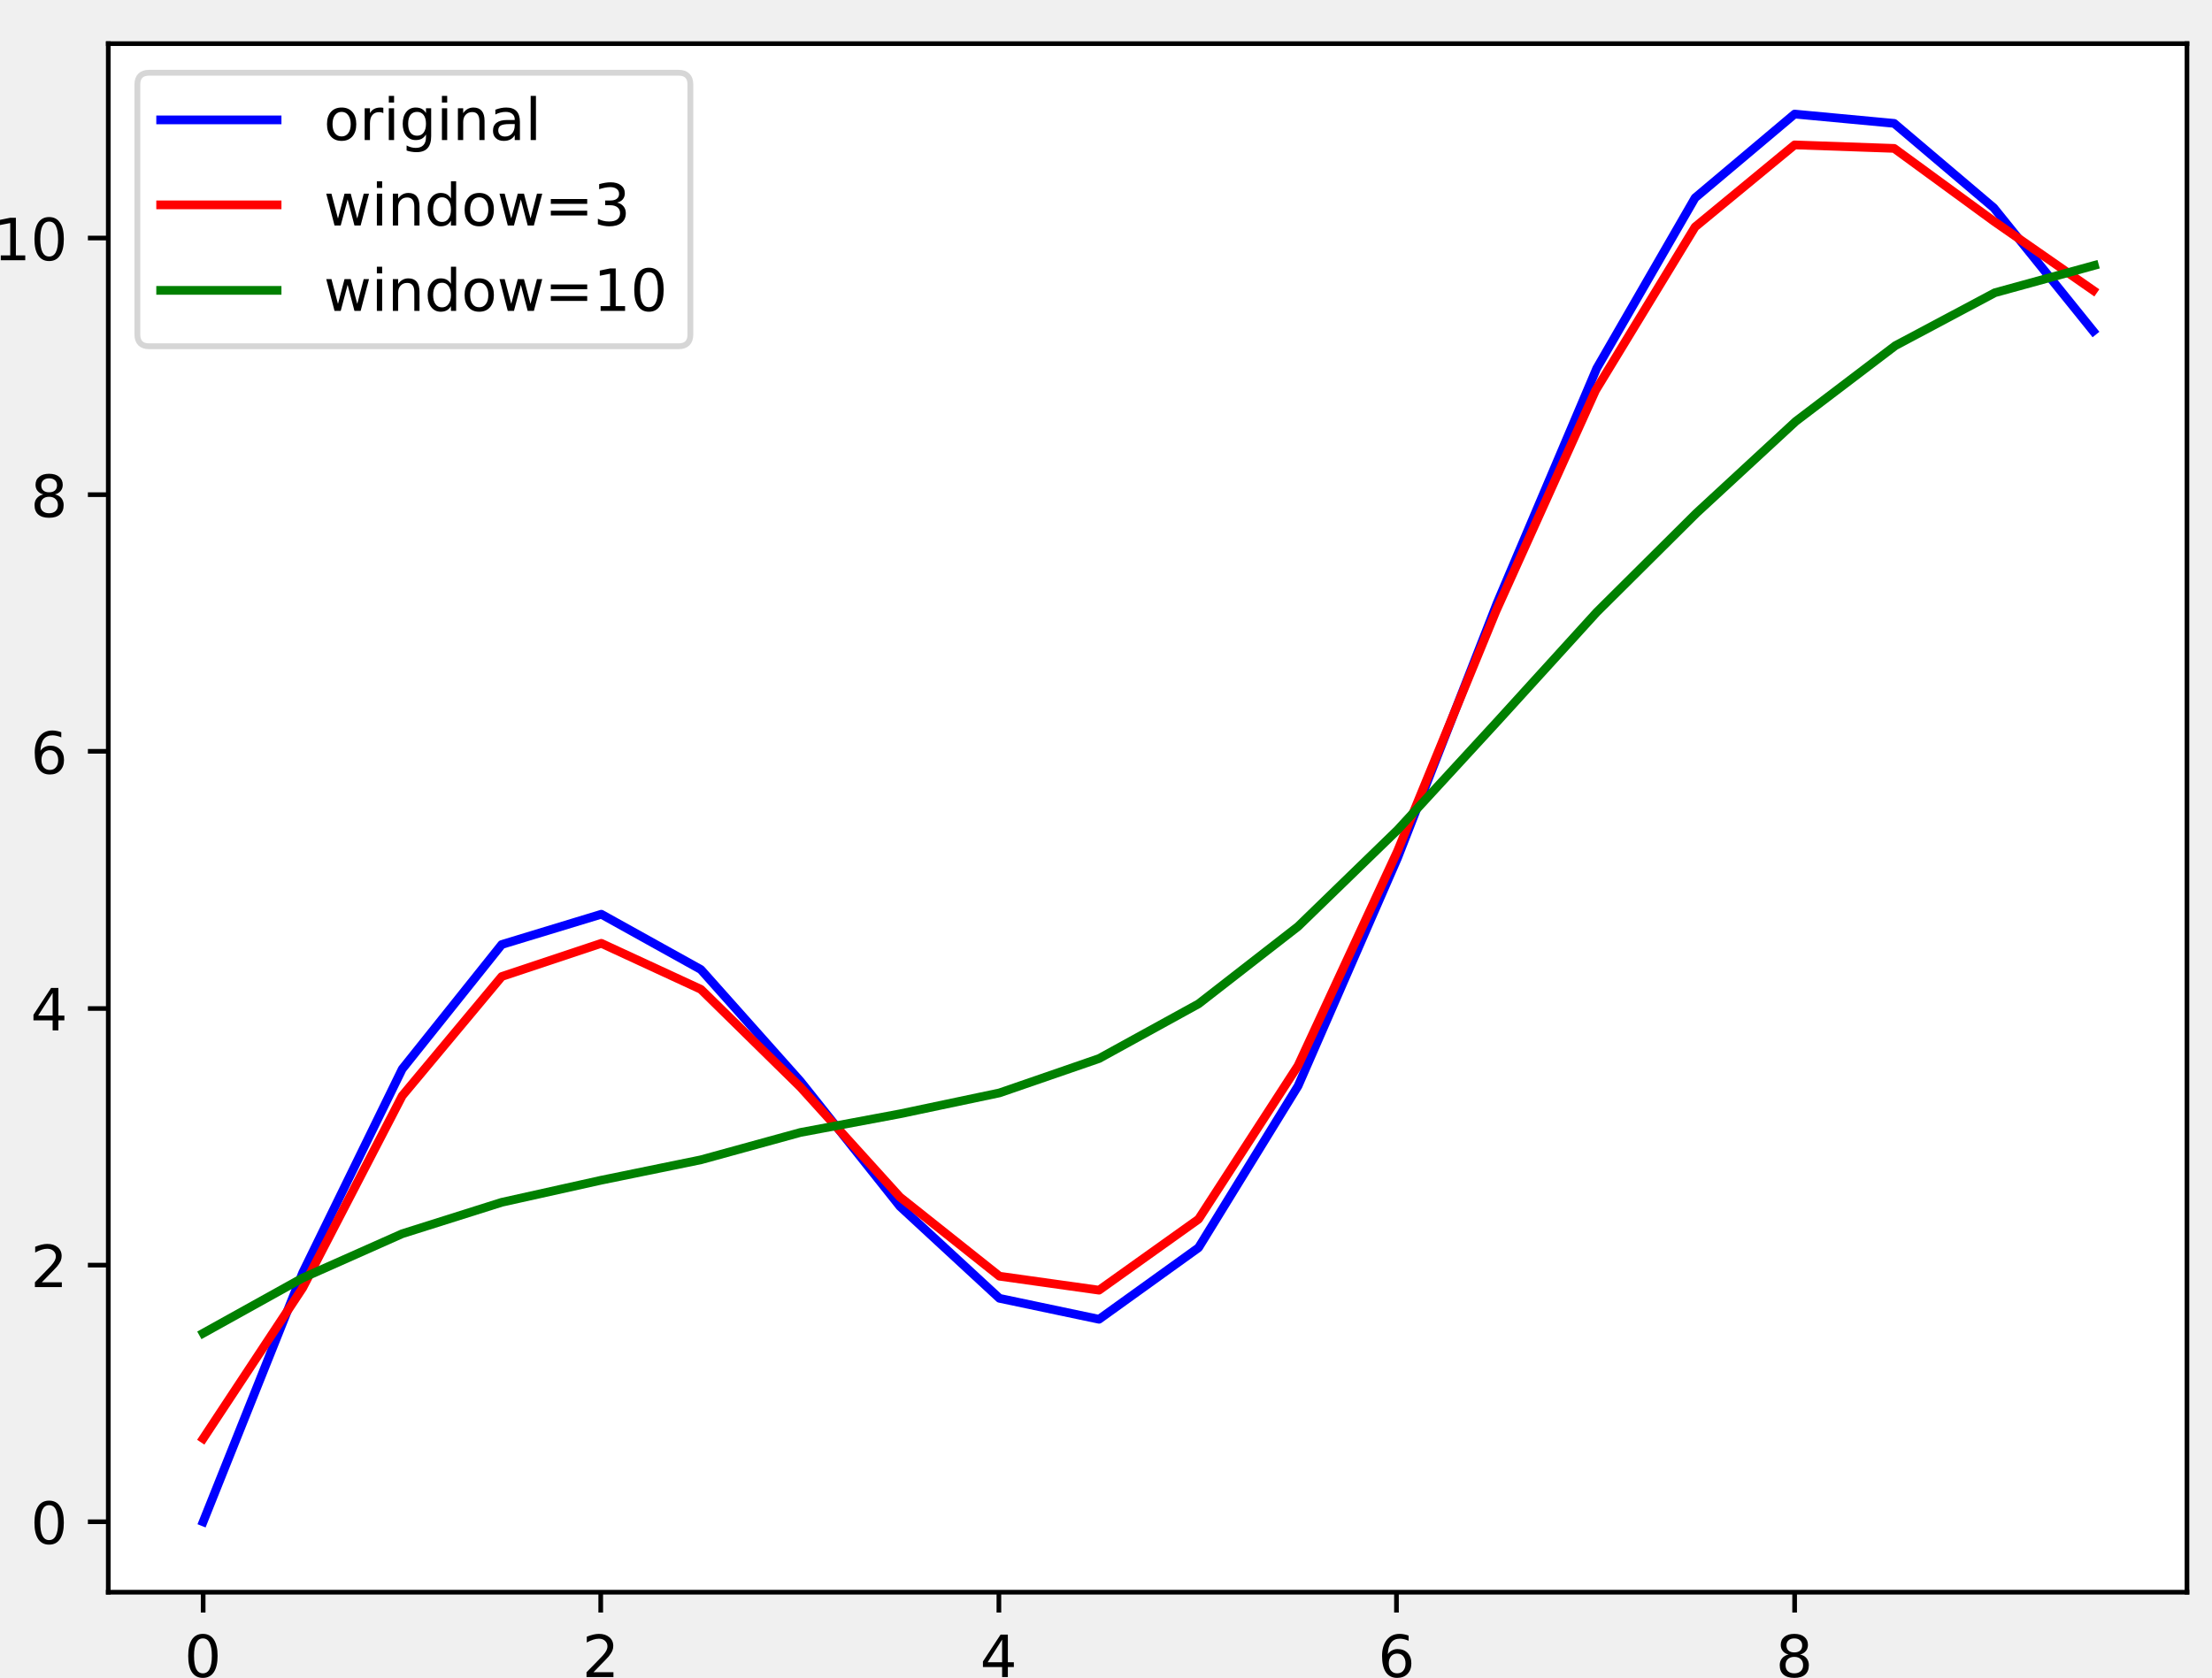
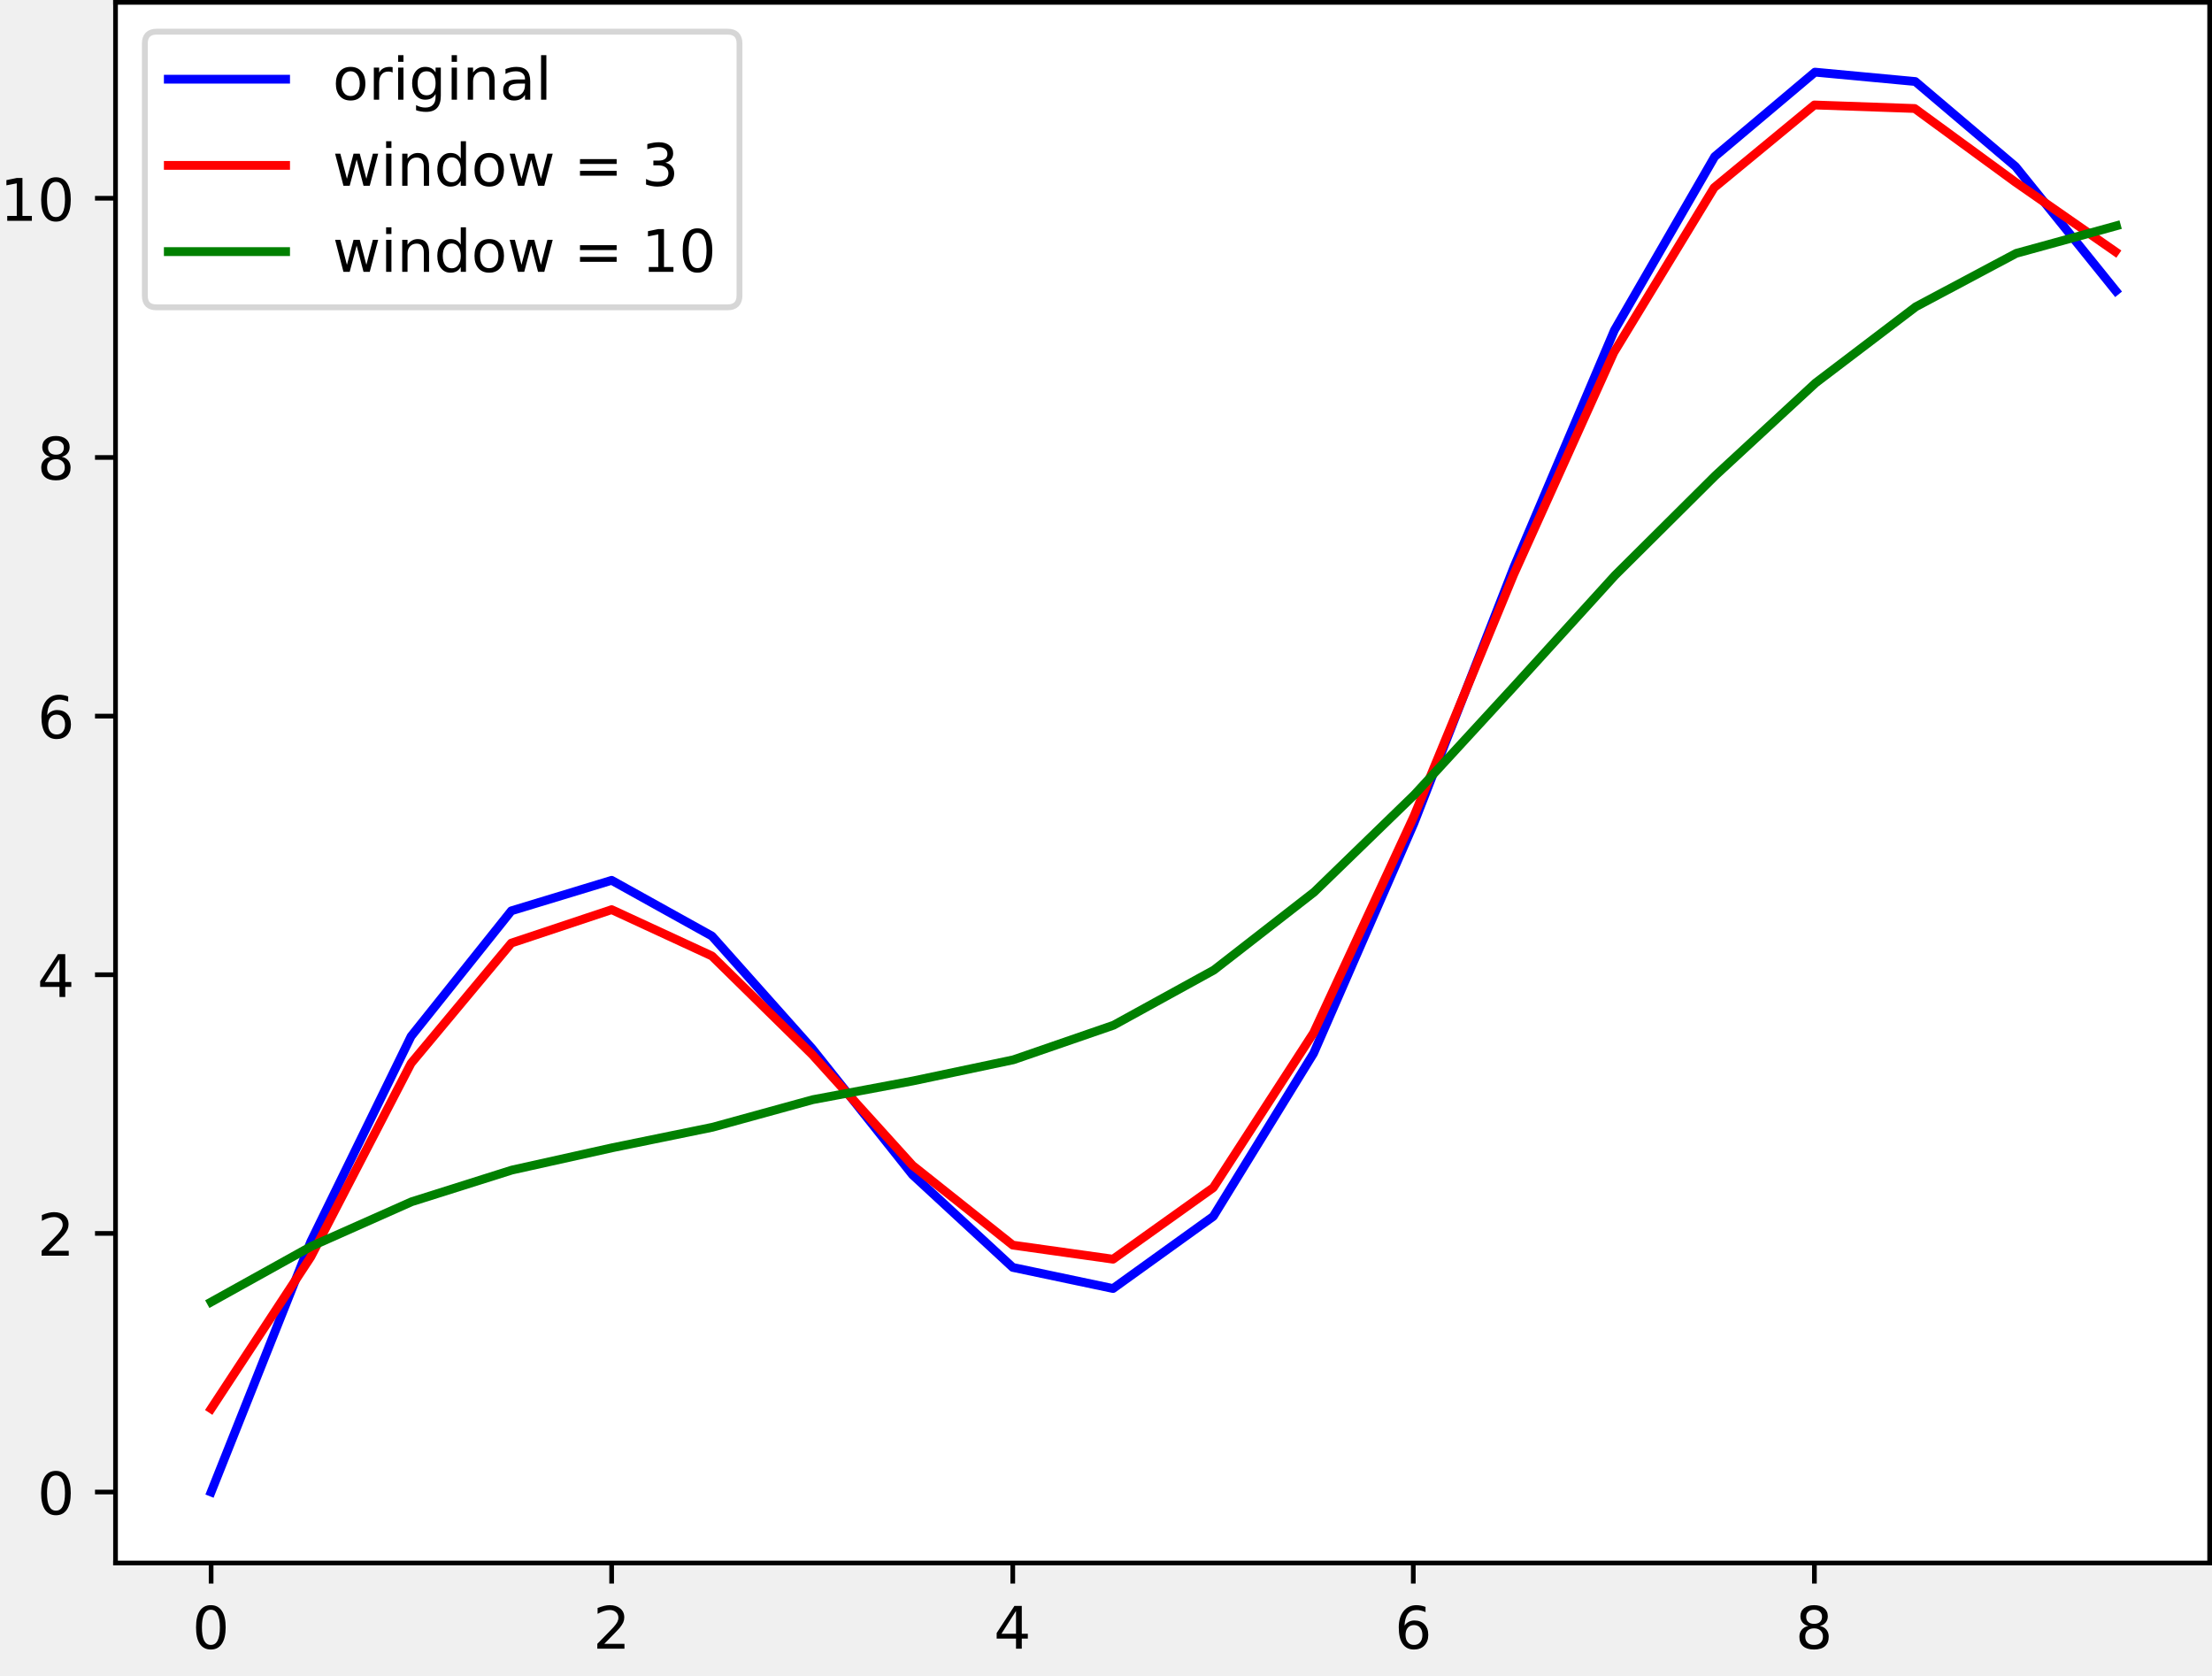
- <svg xmlns="http://www.w3.org/2000/svg" xmlns:xlink="http://www.w3.org/1999/xlink" version="1.1" id="图层_1" x="0px" y="0px" viewBox="0 0 380 288.2" style="enable-background:new 0 0 380 288.2;" xml:space="preserve">
-   <style type="text/css">
- 	.st0{fill:#FFFFFF;}
- 	.st1{stroke:#000000;stroke-width:0.8;stroke-linejoin:round;}
- 	.st2{font-family:'DejaVuSans';}
- 	.st3{font-size:10px;}
- 	
- 		.st4{clip-path:url(#SVGID_00000058566140579035616900000013480123770206378381_);fill:none;stroke:#0000FF;stroke-width:1.5;stroke-linecap:square;stroke-linejoin:round;}
- 	
- 		.st5{clip-path:url(#SVGID_00000021105266018162469010000009595873876032187560_);fill:none;stroke:#FF0000;stroke-width:1.5;stroke-linecap:square;stroke-linejoin:round;}
- 	
- 		.st6{clip-path:url(#SVGID_00000010281761214173909250000016373707518894026906_);fill:none;stroke:#008000;stroke-width:1.5;stroke-linecap:square;stroke-linejoin:round;}
- 	.st7{fill:none;stroke:#000000;stroke-width:0.8;stroke-linecap:square;}
- 	.st8{opacity:0.8;fill:#FFFFFF;stroke:#CCCCCC;enable-background:new    ;}
- 	.st9{fill:none;stroke:#0000FF;stroke-width:1.5;stroke-linecap:square;stroke-linejoin:round;}
- 	.st10{fill:none;stroke:#FF0000;stroke-width:1.5;stroke-linecap:square;stroke-linejoin:round;}
- 	.st11{fill:none;stroke:#008000;stroke-width:1.5;stroke-linecap:square;stroke-linejoin:round;}
- </style>
+ <svg xmlns="http://www.w3.org/2000/svg" xmlns:xlink="http://www.w3.org/1999/xlink" version="1.1" id="图层_1" x="0px" y="0px" viewBox="0 0 377.2 285.7" enable-background="new 0 0 377.2 285.7" xml:space="preserve">
  <g id="figure_1">
    <g id="axes_1">
      <g id="patch_2">
-         <path class="st0" d="M18.6,273.6h357.1V7.5H18.6V273.6z" />
+         <path fill="#FFFFFF" d="M19.7,266.5h357.1V0.4H19.7V266.5z" />
      </g>
      <g id="matplotlib.axis_1">
        <g id="xtick_1">
          <g id="line2d_1">
            <g>
              <g>
-                 <path id="m0b51835de1" class="st1" d="M34.9,273.6v3.5" />
+                 <path id="m78d9c0cde9" stroke="#000000" stroke-width="0.8" stroke-linejoin="round" d="M36,266.5v3.5" />
              </g>
            </g>
          </g>
          <g id="text_1">
-             <text transform="matrix(1 0 0 1 31.6766 288.1824)" class="st2 st3">0</text>
+             <text transform="matrix(1 0 0 1 32.7761 281.1104)" font-family="'DejaVuSans'" font-size="10px">0</text>
          </g>
        </g>
        <g id="xtick_2">
          <g id="line2d_2">
            <g>
              <g>
-                 <path id="m0b51835de1_00000047747409385295597950000000765482228798222214_" class="st1" d="M103.2,273.6v3.5" />
+                 <path id="m78d9c0cde9_1_" stroke="#000000" stroke-width="0.8" stroke-linejoin="round" d="M104.3,266.5v3.5" />
              </g>
            </g>
          </g>
          <g id="text_2">
-             <text transform="matrix(1 0 0 1 100.0249 288.1824)" class="st2 st3">2</text>
+             <text transform="matrix(1 0 0 1 101.1244 281.1104)" font-family="'DejaVuSans'" font-size="10px">2</text>
          </g>
        </g>
        <g id="xtick_3">
          <g id="line2d_3">
            <g>
              <g>
-                 <path id="m0b51835de1_00000158713931629534688380000010139871397695571377_" class="st1" d="M171.6,273.6v3.5" />
+                 <path id="m78d9c0cde9_2_" stroke="#000000" stroke-width="0.8" stroke-linejoin="round" d="M172.7,266.5v3.5" />
              </g>
            </g>
          </g>
          <g id="text_3">
-             <text transform="matrix(1 0 0 1 168.3732 288.1824)" class="st2 st3">4</text>
+             <text transform="matrix(1 0 0 1 169.4727 281.1104)" font-family="'DejaVuSans'" font-size="10px">4</text>
          </g>
        </g>
        <g id="xtick_4">
          <g id="line2d_4">
            <g>
              <g>
-                 <path id="m0b51835de1_00000183245257357809062090000006839965066778888620_" class="st1" d="M239.9,273.6v3.5" />
+                 <path id="m78d9c0cde9_3_" stroke="#000000" stroke-width="0.8" stroke-linejoin="round" d="M241,266.5v3.5" />
              </g>
            </g>
          </g>
          <g id="text_4">
-             <text transform="matrix(1 0 0 1 236.7216 288.1824)" class="st2 st3">6</text>
+             <text transform="matrix(1 0 0 1 237.821 281.1104)" font-family="'DejaVuSans'" font-size="10px">6</text>
          </g>
        </g>
        <g id="xtick_5">
          <g id="line2d_5">
            <g>
              <g>
-                 <path id="m0b51835de1_00000034787276095647165930000008674643321923243196_" class="st1" d="M308.3,273.6v3.5" />
+                 <path id="m78d9c0cde9_4_" stroke="#000000" stroke-width="0.8" stroke-linejoin="round" d="M309.4,266.5v3.5" />
              </g>
            </g>
          </g>
          <g id="text_5">
-             <text transform="matrix(1 0 0 1 305.0699 288.1824)" class="st2 st3">8</text>
+             <text transform="matrix(1 0 0 1 306.1694 281.1104)" font-family="'DejaVuSans'" font-size="10px">8</text>
          </g>
        </g>
      </g>
      <g id="matplotlib.axis_2">
        <g id="ytick_1">
          <g id="line2d_6">
            <g>
              <g>
-                 <path id="mac98a2585d" class="st1" d="M18.6,261.5h-3.5" />
+                 <path id="md1ad6ac018" stroke="#000000" stroke-width="0.8" stroke-linejoin="round" d="M19.7,254.4h-3.5" />
              </g>
            </g>
          </g>
          <g id="text_6">
-             <text transform="matrix(1 0 0 1 5.2627 265.2872)" class="st2 st3">0</text>
+             <text transform="matrix(1 0 0 1 6.3622 258.2152)" font-family="'DejaVuSans'" font-size="10px">0</text>
          </g>
        </g>
        <g id="ytick_2">
          <g id="line2d_7">
            <g>
              <g>
-                 <path id="mac98a2585d_00000124863384818128844500000017573970716755337345_" class="st1" d="M18.6,217.4h-3.5" />
+                 <path id="md1ad6ac018_1_" stroke="#000000" stroke-width="0.8" stroke-linejoin="round" d="M19.7,210.3h-3.5" />
              </g>
            </g>
          </g>
          <g id="text_7">
-             <text transform="matrix(1 0 0 1 5.2627 221.1738)" class="st2 st3">2</text>
+             <text transform="matrix(1 0 0 1 6.3622 214.1017)" font-family="'DejaVuSans'" font-size="10px">2</text>
          </g>
        </g>
        <g id="ytick_3">
          <g id="line2d_8">
            <g>
              <g>
-                 <path id="mac98a2585d_00000003069444284966995440000016466830034952543911_" class="st1" d="M18.6,173.3h-3.5" />
+                 <path id="md1ad6ac018_2_" stroke="#000000" stroke-width="0.8" stroke-linejoin="round" d="M19.7,166.2h-3.5" />
              </g>
            </g>
          </g>
          <g id="text_8">
-             <text transform="matrix(1 0 0 1 5.2627 177.0602)" class="st2 st3">4</text>
+             <text transform="matrix(1 0 0 1 6.3622 169.9882)" font-family="'DejaVuSans'" font-size="10px">4</text>
          </g>
        </g>
        <g id="ytick_4">
          <g id="line2d_9">
            <g>
              <g>
-                 <path id="mac98a2585d_00000080177806547176800390000002967882892869035194_" class="st1" d="M18.6,129.1h-3.5" />
+                 <path id="md1ad6ac018_3_" stroke="#000000" stroke-width="0.8" stroke-linejoin="round" d="M19.7,122.1h-3.5" />
              </g>
            </g>
          </g>
          <g id="text_9">
-             <text transform="matrix(1 0 0 1 5.2627 132.9468)" class="st2 st3">6</text>
+             <text transform="matrix(1 0 0 1 6.3622 125.8748)" font-family="'DejaVuSans'" font-size="10px">6</text>
          </g>
        </g>
        <g id="ytick_5">
          <g id="line2d_10">
            <g>
              <g>
-                 <path id="mac98a2585d_00000166654096266413251080000010805119083722755240_" class="st1" d="M18.6,85h-3.5" />
+                 <path id="md1ad6ac018_4_" stroke="#000000" stroke-width="0.8" stroke-linejoin="round" d="M19.7,78h-3.5" />
              </g>
            </g>
          </g>
          <g id="text_10">
-             <text transform="matrix(1 0 0 1 5.2627 88.8333)" class="st2 st3">8</text>
+             <text transform="matrix(1 0 0 1 6.3622 81.7613)" font-family="'DejaVuSans'" font-size="10px">8</text>
          </g>
        </g>
        <g id="ytick_6">
          <g id="line2d_11">
            <g>
              <g>
-                 <path id="mac98a2585d_00000172405331110845948940000008673547806179989388_" class="st1" d="M18.6,40.9h-3.5" />
+                 <path id="md1ad6ac018_5_" stroke="#000000" stroke-width="0.8" stroke-linejoin="round" d="M19.7,33.8h-3.5" />
              </g>
            </g>
          </g>
          <g id="text_11">
-             <text transform="matrix(1 0 0 1 -1.0996 44.7198)" class="st2 st3">10</text>
+             <text transform="matrix(1 0 0 1 -1.220703e-04 37.6478)" font-family="'DejaVuSans'" font-size="10px">10</text>
          </g>
        </g>
      </g>
      <g id="line2d_12">
        <g>
          <defs>
-             <rect id="SVGID_1_" x="18.6" y="7.5" width="357.1" height="266.1" />
+             <rect id="SVGID_1_" x="19.7" y="0.4" width="357.1" height="266.1" />
          </defs>
-           <clipPath id="SVGID_00000106119812691881321870000004550657523224463014_">
-             <use xlink:href="#SVGID_1_" style="overflow:visible;" />
+           <clipPath id="SVGID_2_">
+             <use xlink:href="#SVGID_1_" overflow="visible" />
          </clipPath>
-           <path style="clip-path:url(#SVGID_00000106119812691881321870000004550657523224463014_);fill:none;stroke:#0000FF;stroke-width:1.5;stroke-linecap:square;stroke-linejoin:round;" d="      M34.9,261.5l17.1-42.8l17.1-35l17.1-21.4l17.1-5.2l17.1,9.5l17.1,19.2l17.1,21.5l17.1,15.8l17.1,3.6l17.1-12.3l17.1-27.8      l17.1-39.2l17.1-43.8l17.1-40.3L291.2,34l17.1-14.4l17.1,1.6l17.1,14.5l17.1,21.2" />
+           <path clip-path="url(#SVGID_2_)" fill="none" stroke="#0000FF" stroke-width="1.5" stroke-linecap="square" stroke-linejoin="round" d="      M36,254.4L53,211.7l17.1-35l17.1-21.4l17.1-5.2l17.1,9.5l17.1,19.2l17.1,21.5l17.1,15.8l17.1,3.6l17.1-12.3l17.1-27.8l17.1-39.2      l17.1-43.8l17.1-40.3l17.1-29.6l17.1-14.4l17.1,1.6l17.1,14.5l17.1,21.2" />
        </g>
      </g>
      <g id="line2d_13">
        <g>
          <defs>
-             <rect id="SVGID_00000122714336603870414230000017136289563893703595_" x="18.6" y="7.5" width="357.1" height="266.1" />
+             <rect id="SVGID_3_" x="19.7" y="0.4" width="357.1" height="266.1" />
          </defs>
-           <clipPath id="SVGID_00000090278254846082956290000011216352061886202772_">
-             <use xlink:href="#SVGID_00000122714336603870414230000017136289563893703595_" style="overflow:visible;" />
+           <clipPath id="SVGID_4_">
+             <use xlink:href="#SVGID_3_" overflow="visible" />
          </clipPath>
-           <path style="clip-path:url(#SVGID_00000090278254846082956290000011216352061886202772_);fill:none;stroke:#FF0000;stroke-width:1.5;stroke-linecap:square;stroke-linejoin:round;" d="      M34.9,247.2l17.1-25.9l17.1-33l17.1-20.5l17.1-5.7l17.1,7.9l17.1,16.8l17.1,18.9l17.1,13.6l17.1,2.4l17.1-12.2l17.1-26.4      l17.1-36.9L257,105l17.1-37.9l17.1-28.1l17.1-14.1l17.1,0.6l17.1,12.5l17.1,11.9" />
+           <path clip-path="url(#SVGID_4_)" fill="none" stroke="#FF0000" stroke-width="1.5" stroke-linecap="square" stroke-linejoin="round" d="      M36,240.2L53,214.3l17.1-33l17.1-20.5l17.1-5.7l17.1,7.9l17.1,16.8l17.1,18.9l17.1,13.6l17.1,2.4l17.1-12.2l17.1-26.4l17.1-36.9      L258.1,98l17.1-37.9L292.3,32l17.1-14.1l17.1,0.6l17.1,12.5l17.1,11.9" />
        </g>
      </g>
      <g id="line2d_14">
        <g>
          <defs>
-             <rect id="SVGID_00000077322626713536184900000012219952761533768338_" x="18.6" y="7.5" width="357.1" height="266.1" />
+             <rect id="SVGID_5_" x="19.7" y="0.4" width="357.1" height="266.1" />
          </defs>
-           <clipPath id="SVGID_00000042724270265163013150000005524895529208273556_">
-             <use xlink:href="#SVGID_00000077322626713536184900000012219952761533768338_" style="overflow:visible;" />
+           <clipPath id="SVGID_6_">
+             <use xlink:href="#SVGID_5_" overflow="visible" />
          </clipPath>
-           <path style="clip-path:url(#SVGID_00000042724270265163013150000005524895529208273556_);fill:none;stroke:#008000;stroke-width:1.5;stroke-linecap:square;stroke-linejoin:round;" d="      M34.9,229.1l17.1-9.5l17.1-7.6l17.1-5.4l17.1-3.8l17.1-3.5l17.1-4.7l17.1-3.2l17.1-3.6l17.1-5.9l17.1-9.4l17.1-13.3l17.1-16.6      l17.1-18.6l17.1-18.8l17.1-17l17.1-15.8l17.1-13l17.1-9.1l17.1-4.7" />
+           <path clip-path="url(#SVGID_6_)" fill="none" stroke="#008000" stroke-width="1.5" stroke-linecap="square" stroke-linejoin="round" d="      M36,222l17.1-9.5l17.1-7.6l17.1-5.4l17.1-3.8l17.1-3.5l17.1-4.7l17.1-3.2l17.1-3.6l17.1-5.9l17.1-9.4l17.1-13.3l17.1-16.6      l17.1-18.6l17.1-18.8l17.1-17l17.1-15.8l17.1-13l17.1-9.1l17.1-4.7" />
        </g>
      </g>
      <g id="patch_3">
-         <path class="st7" d="M18.6,273.6V7.5" />
+         <path fill="none" stroke="#000000" stroke-width="0.8" stroke-linecap="square" d="M19.7,266.5V0.4" />
      </g>
      <g id="patch_4">
-         <path class="st7" d="M375.7,273.6V7.5" />
+         <path fill="none" stroke="#000000" stroke-width="0.8" stroke-linecap="square" d="M376.8,266.5V0.4" />
      </g>
      <g id="patch_5">
-         <path class="st7" d="M18.6,273.6h357.1" />
+         <path fill="none" stroke="#000000" stroke-width="0.8" stroke-linecap="square" d="M19.7,266.5h357.1" />
      </g>
      <g id="patch_6">
-         <path class="st7" d="M18.6,7.5h357.1" />
+         <path fill="none" stroke="#000000" stroke-width="0.8" stroke-linecap="square" d="M19.7,0.4h357.1" />
      </g>
      <g id="legend_1">
        <g id="patch_7">
-           <path class="st8" d="M25.6,59.5h91c1.3,0,2-0.7,2-2v-43c0-1.3-0.7-2-2-2h-91c-1.3,0-2,0.7-2,2v43C23.6,58.8,24.3,59.5,25.6,59.5      z" />
+           <path opacity="0.8" fill="#FFFFFF" stroke="#CCCCCC" enable-background="new    " d="M26.7,52.4h97.4c1.3,0,2-0.7,2-2v-43      c0-1.3-0.7-2-2-2H26.7c-1.3,0-2,0.7-2,2v43C24.7,51.8,25.4,52.4,26.7,52.4z" />
        </g>
        <g id="line2d_15">
-           <path class="st9" d="M27.6,20.6h20" />
+           <path fill="none" stroke="#0000FF" stroke-width="1.5" stroke-linecap="square" stroke-linejoin="round" d="M28.7,13.5h20" />
        </g>
        <g id="line2d_16">
			</g>
        <g id="text_12">
-           <text transform="matrix(1 0 0 1 55.625 24.0704)" class="st2 st3">original</text>
+           <text transform="matrix(1 0 0 1 56.7245 16.9984)" font-family="'DejaVuSans'" font-size="10px">original</text>
        </g>
        <g id="line2d_17">
-           <path class="st10" d="M27.6,35.2h20" />
+           <path fill="none" stroke="#FF0000" stroke-width="1.5" stroke-linecap="square" stroke-linejoin="round" d="M28.7,28.2h20" />
        </g>
        <g id="line2d_18">
			</g>
        <g id="text_13">
-           <text transform="matrix(1 0 0 1 55.625 38.7486)" class="st2 st3">window=3</text>
+           <text transform="matrix(1 0 0 1 56.7245 31.6766)" font-family="'DejaVuSans'" font-size="10px">window = 3</text>
        </g>
        <g id="line2d_19">
-           <path class="st11" d="M27.6,49.9h20" />
+           <path fill="none" stroke="#008000" stroke-width="1.5" stroke-linecap="square" stroke-linejoin="round" d="M28.7,42.9h20" />
        </g>
        <g id="line2d_20">
			</g>
        <g id="text_14">
-           <text transform="matrix(1 0 0 1 55.625 53.4267)" class="st2 st3">window=10</text>
+           <text transform="matrix(1 0 0 1 56.7245 46.3547)" font-family="'DejaVuSans'" font-size="10px">window = 10</text>
        </g>
      </g>
    </g>
  </g>
</svg>
